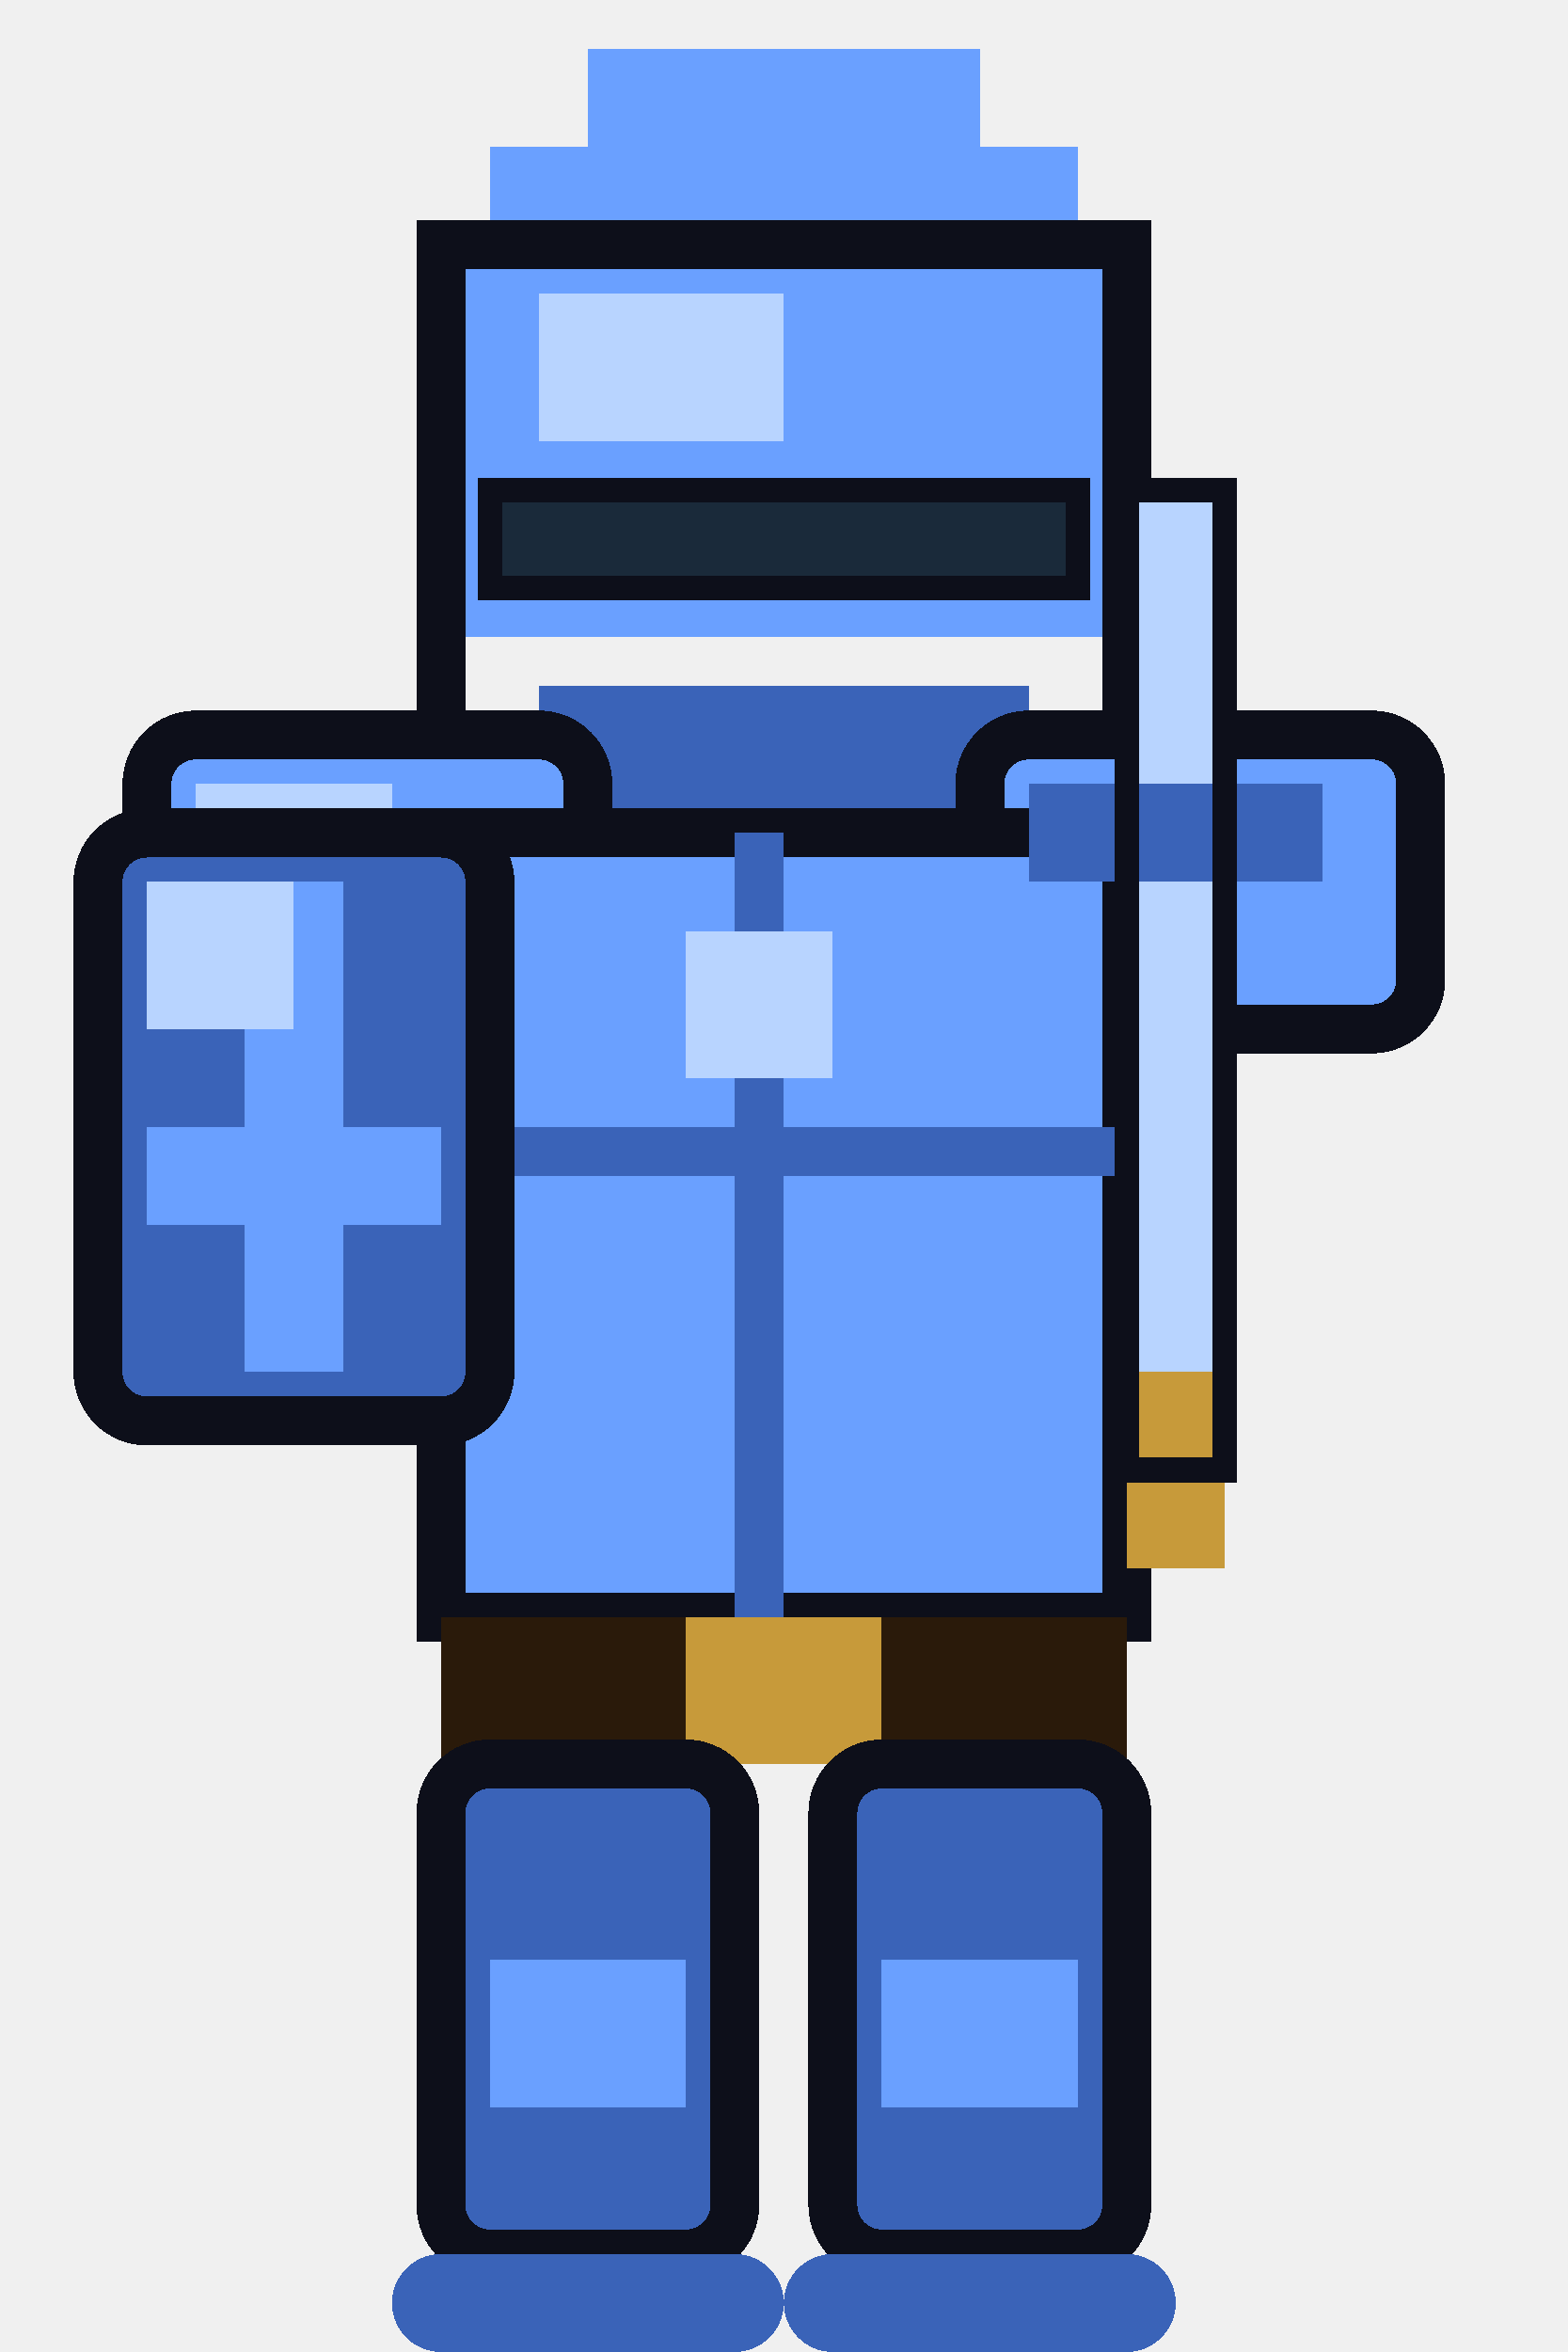
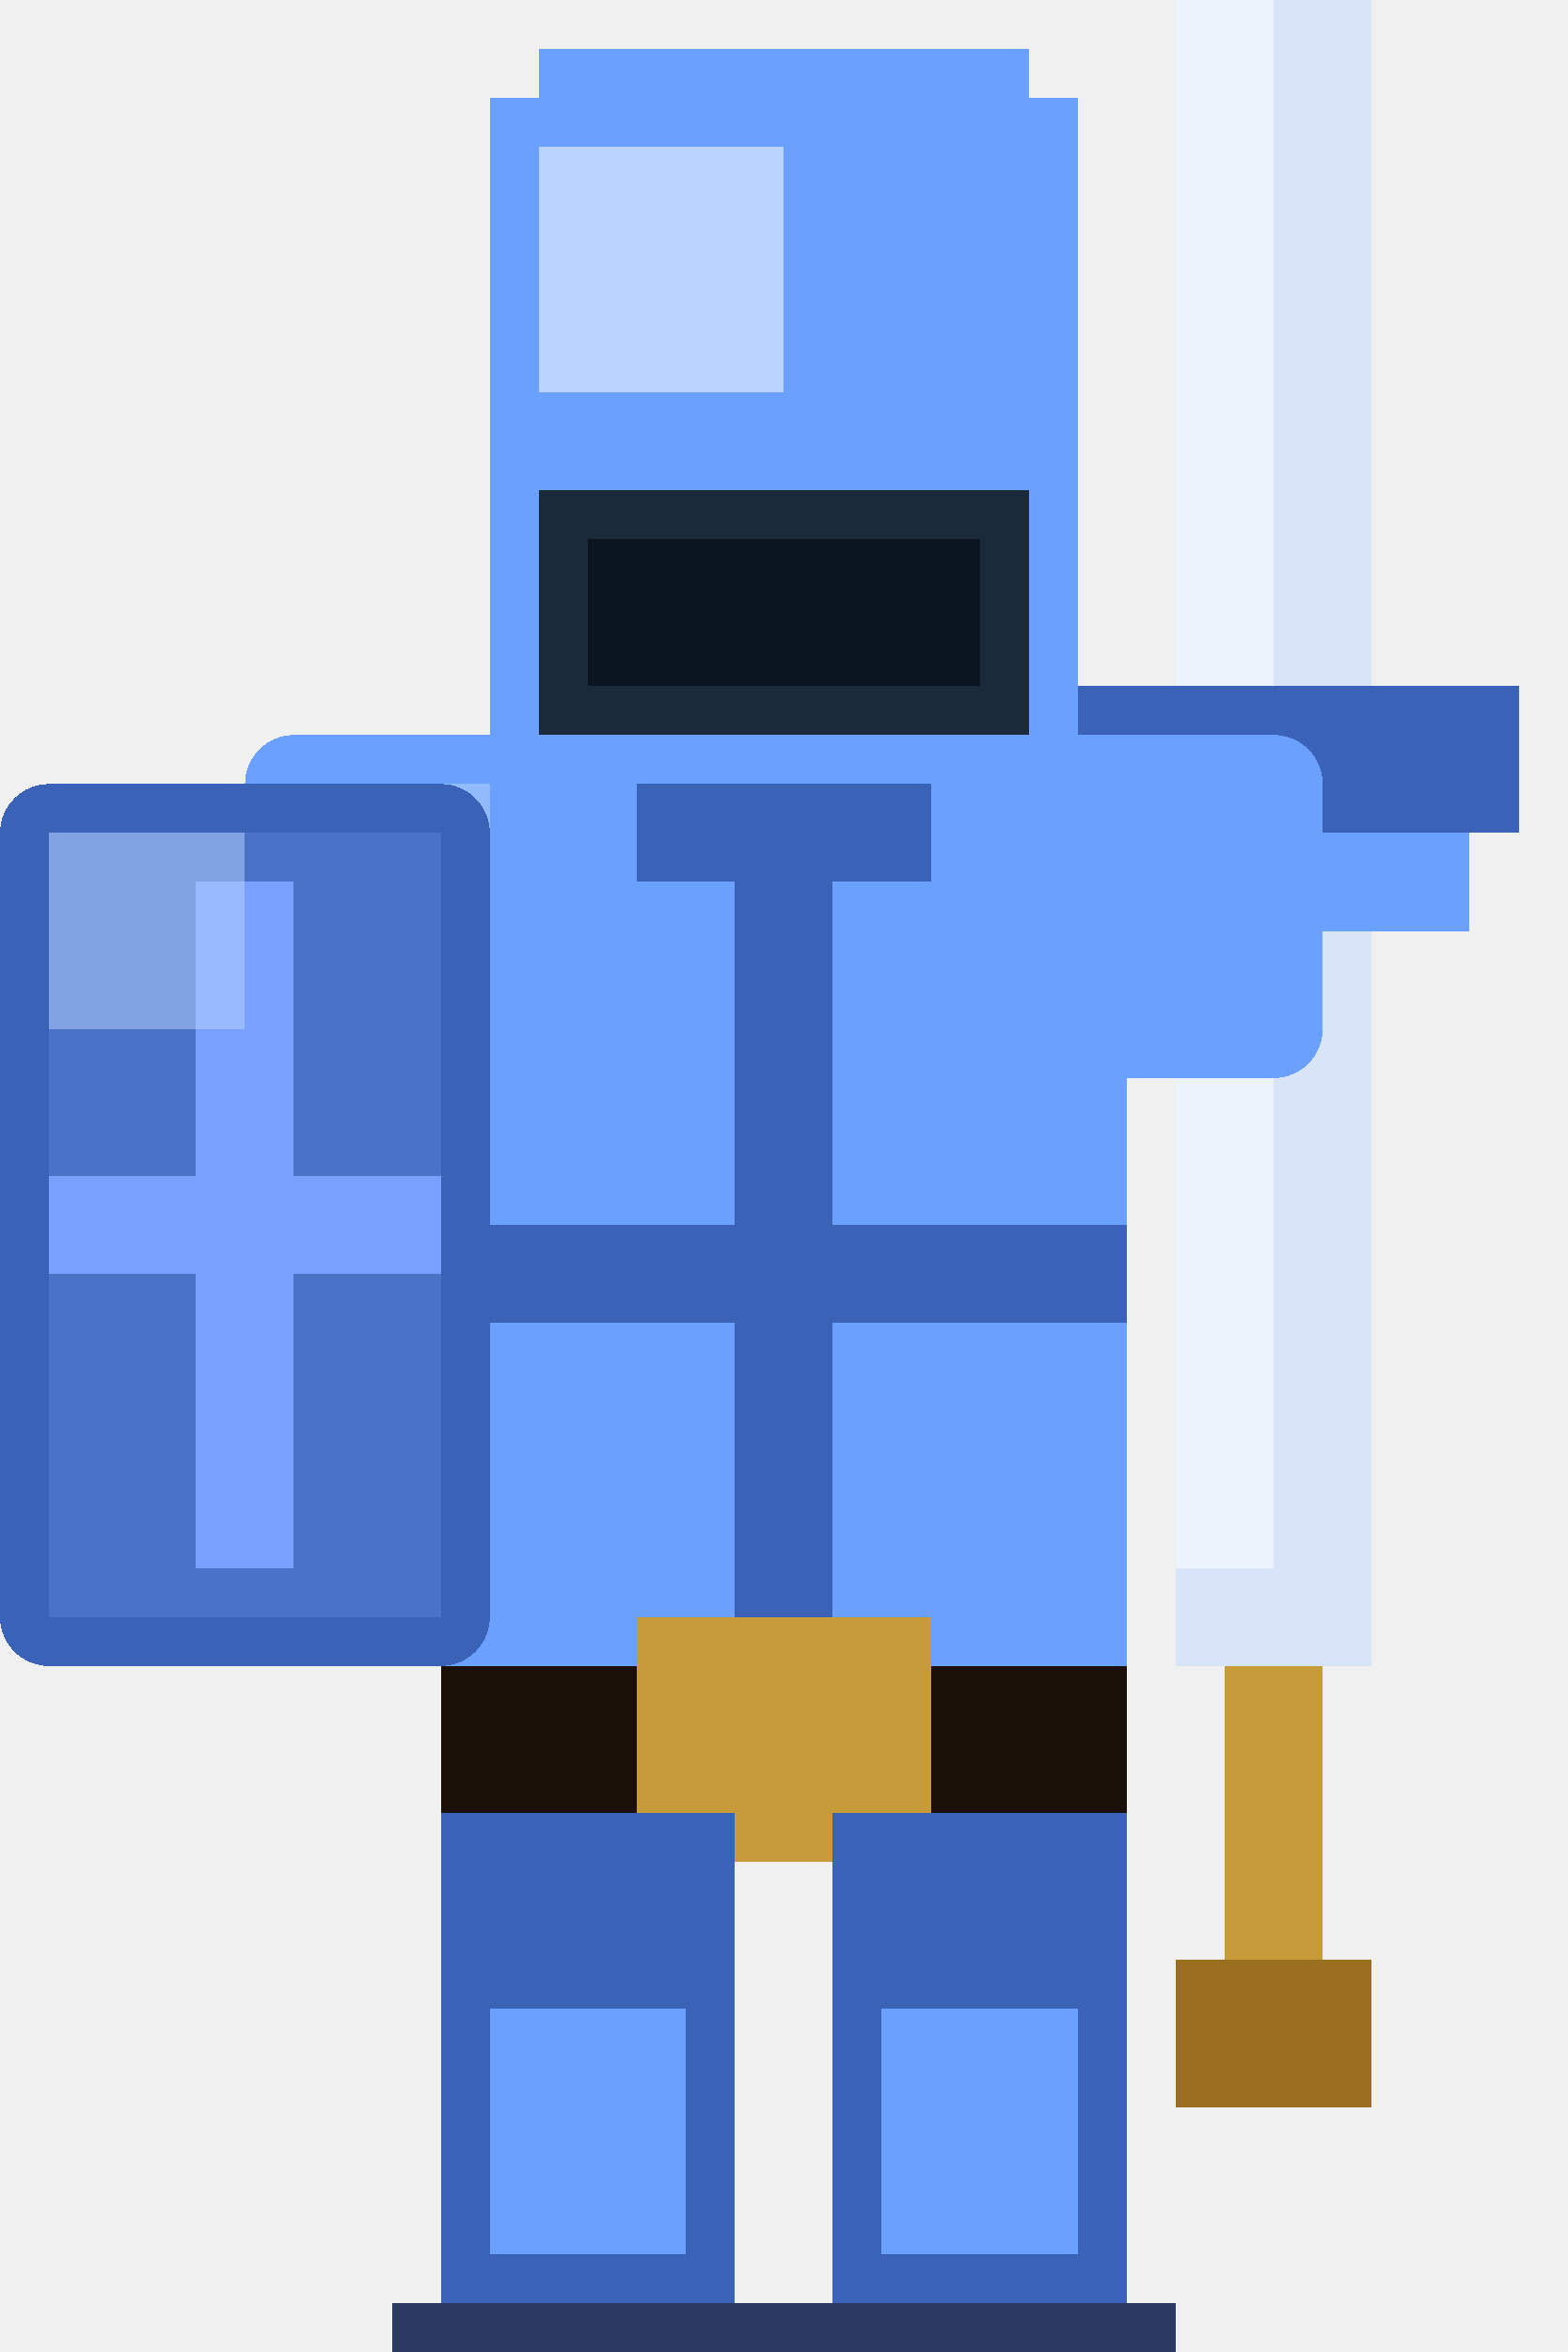
<svg xmlns="http://www.w3.org/2000/svg" viewBox="0 0 32 48" shape-rendering="crispEdges">
-   <rect x="12" y="1" width="8" height="2" fill="#6aa0ff" />
-   <rect x="10" y="3" width="12" height="2" fill="#6aa0ff" />
-   <rect x="9" y="5" width="14" height="8" fill="#6aa0ff" />
-   <rect x="9" y="5" width="14" height="10" fill="none" stroke="#0d0f1a" stroke-width="1" />
-   <rect x="10" y="10" width="12" height="2" fill="#1a2a3a" />
-   <rect x="10" y="10" width="12" height="2" fill="none" stroke="#0d0f1a" stroke-width="0.5" />
-   <rect x="11" y="6" width="5" height="3" fill="#b8d4ff" />
-   <rect x="11" y="14" width="10" height="3" fill="#3a63b8" />
-   <rect x="3" y="15" width="9" height="6" rx="1" fill="#6aa0ff" />
-   <rect x="3" y="15" width="9" height="6" rx="1" fill="none" stroke="#0d0f1a" stroke-width="1" />
-   <rect x="20" y="15" width="9" height="6" rx="1" fill="#6aa0ff" />
-   <rect x="20" y="15" width="9" height="6" rx="1" fill="none" stroke="#0d0f1a" stroke-width="1" />
-   <rect x="4" y="16" width="4" height="2" fill="#b8d4ff" />
-   <rect x="21" y="16" width="4" height="2" fill="#b8d4ff" />
-   <rect x="9" y="17" width="14" height="16" fill="#6aa0ff" />
-   <rect x="9" y="17" width="14" height="16" fill="none" stroke="#0d0f1a" stroke-width="1" />
-   <rect x="9" y="23" width="14" height="1" fill="#3a63b8" />
-   <rect x="15" y="17" width="1" height="16" fill="#3a63b8" />
-   <rect x="14" y="19" width="3" height="3" fill="#b8d4ff" />
-   <rect x="2" y="17" width="8" height="12" rx="1" fill="#3a63b8" />
-   <rect x="2" y="17" width="8" height="12" rx="1" fill="none" stroke="#0d0f1a" stroke-width="1" />
-   <rect x="5" y="18" width="2" height="10" fill="#6aa0ff" />
-   <rect x="3" y="23" width="6" height="2" fill="#6aa0ff" />
-   <rect x="3" y="18" width="3" height="3" fill="#b8d4ff" />
-   <rect x="23" y="10" width="2" height="20" fill="#b8d4ff" />
-   <rect x="21" y="16" width="6" height="2" fill="#3a63b8" />
-   <rect x="23" y="28" width="2" height="4" fill="#c79a3a" />
-   <rect x="23" y="10" width="2" height="20" fill="none" stroke="#0d0f1a" stroke-width="0.5" />
-   <rect x="9" y="33" width="14" height="3" fill="#2a1a0a" />
-   <rect x="14" y="33" width="4" height="3" fill="#c79a3a" />
-   <rect x="9" y="36" width="6" height="10" rx="1" fill="#3a63b8" />
-   <rect x="17" y="36" width="6" height="10" rx="1" fill="#3a63b8" />
-   <rect x="10" y="40" width="4" height="3" fill="#6aa0ff" />
-   <rect x="18" y="40" width="4" height="3" fill="#6aa0ff" />
-   <rect x="9" y="36" width="6" height="10" rx="1" fill="none" stroke="#0d0f1a" stroke-width="1" />
-   <rect x="17" y="36" width="6" height="10" rx="1" fill="none" stroke="#0d0f1a" stroke-width="1" />
-   <rect x="8" y="46" width="8" height="2" rx="1" fill="#3a63b8" />
-   <rect x="16" y="46" width="8" height="2" rx="1" fill="#3a63b8" />
+   <rect x="24" y="0" width="4" height="34" fill="#d8e4f8" />
+   <rect x="24" y="0" width="2" height="32" fill="#ffffff" opacity="0.55" />
+   <rect x="21" y="14" width="10" height="3" fill="#3a63b8" />
+   <rect x="22" y="17" width="8" height="2" fill="#6aa0ff" />
+   <rect x="25" y="34" width="2" height="6" fill="#c79a3a" />
+   <rect x="24" y="40" width="4" height="3" fill="#9a7020" />
+   <rect x="10" y="2" width="12" height="14" fill="#6aa0ff" />
+   <rect x="11" y="1" width="10" height="3" fill="#6aa0ff" />
+   <rect x="11" y="10" width="10" height="5" fill="#1a2a3a" />
+   <rect x="12" y="11" width="8" height="3" fill="#0a1520" />
+   <rect x="11" y="3" width="5" height="5" fill="#b8d4ff" />
+   <rect x="12" y="16" width="8" height="3" fill="#3a63b8" />
+   <rect x="5" y="15" width="8" height="7" rx="1" fill="#6aa0ff" />
+   <rect x="19" y="15" width="8" height="7" rx="1" fill="#6aa0ff" />
+   <rect x="6" y="16" width="4" height="3" fill="#b8d4ff" opacity="0.5" />
+   <rect x="9" y="18" width="14" height="16" fill="#6aa0ff" />
+   <rect x="9" y="25" width="14" height="2" fill="#3a63b8" />
+   <rect x="15" y="18" width="2" height="16" fill="#3a63b8" />
+   <rect x="0" y="16" width="10" height="18" rx="1" fill="#3a63b8" />
+   <rect x="1" y="17" width="8" height="16" fill="#4a73c8" />
+   <rect x="4" y="18" width="2" height="14" fill="#7aa0ff" />
+   <rect x="1" y="24" width="8" height="2" fill="#7aa0ff" />
+   <rect x="1" y="17" width="4" height="4" fill="#b8d4ff" opacity="0.5" />
+   <rect x="9" y="34" width="14" height="3" fill="#1a1008" />
+   <rect x="13" y="33" width="6" height="5" fill="#c79a3a" />
+   <rect x="9" y="37" width="6" height="10" fill="#3a63b8" />
+   <rect x="17" y="37" width="6" height="10" fill="#3a63b8" />
+   <rect x="10" y="41" width="4" height="5" fill="#6aa0ff" />
+   <rect x="18" y="41" width="4" height="5" fill="#6aa0ff" />
+   <rect x="8" y="47" width="8" height="1" fill="#2a3a60" />
+   <rect x="16" y="47" width="8" height="1" fill="#2a3a60" />
</svg>
